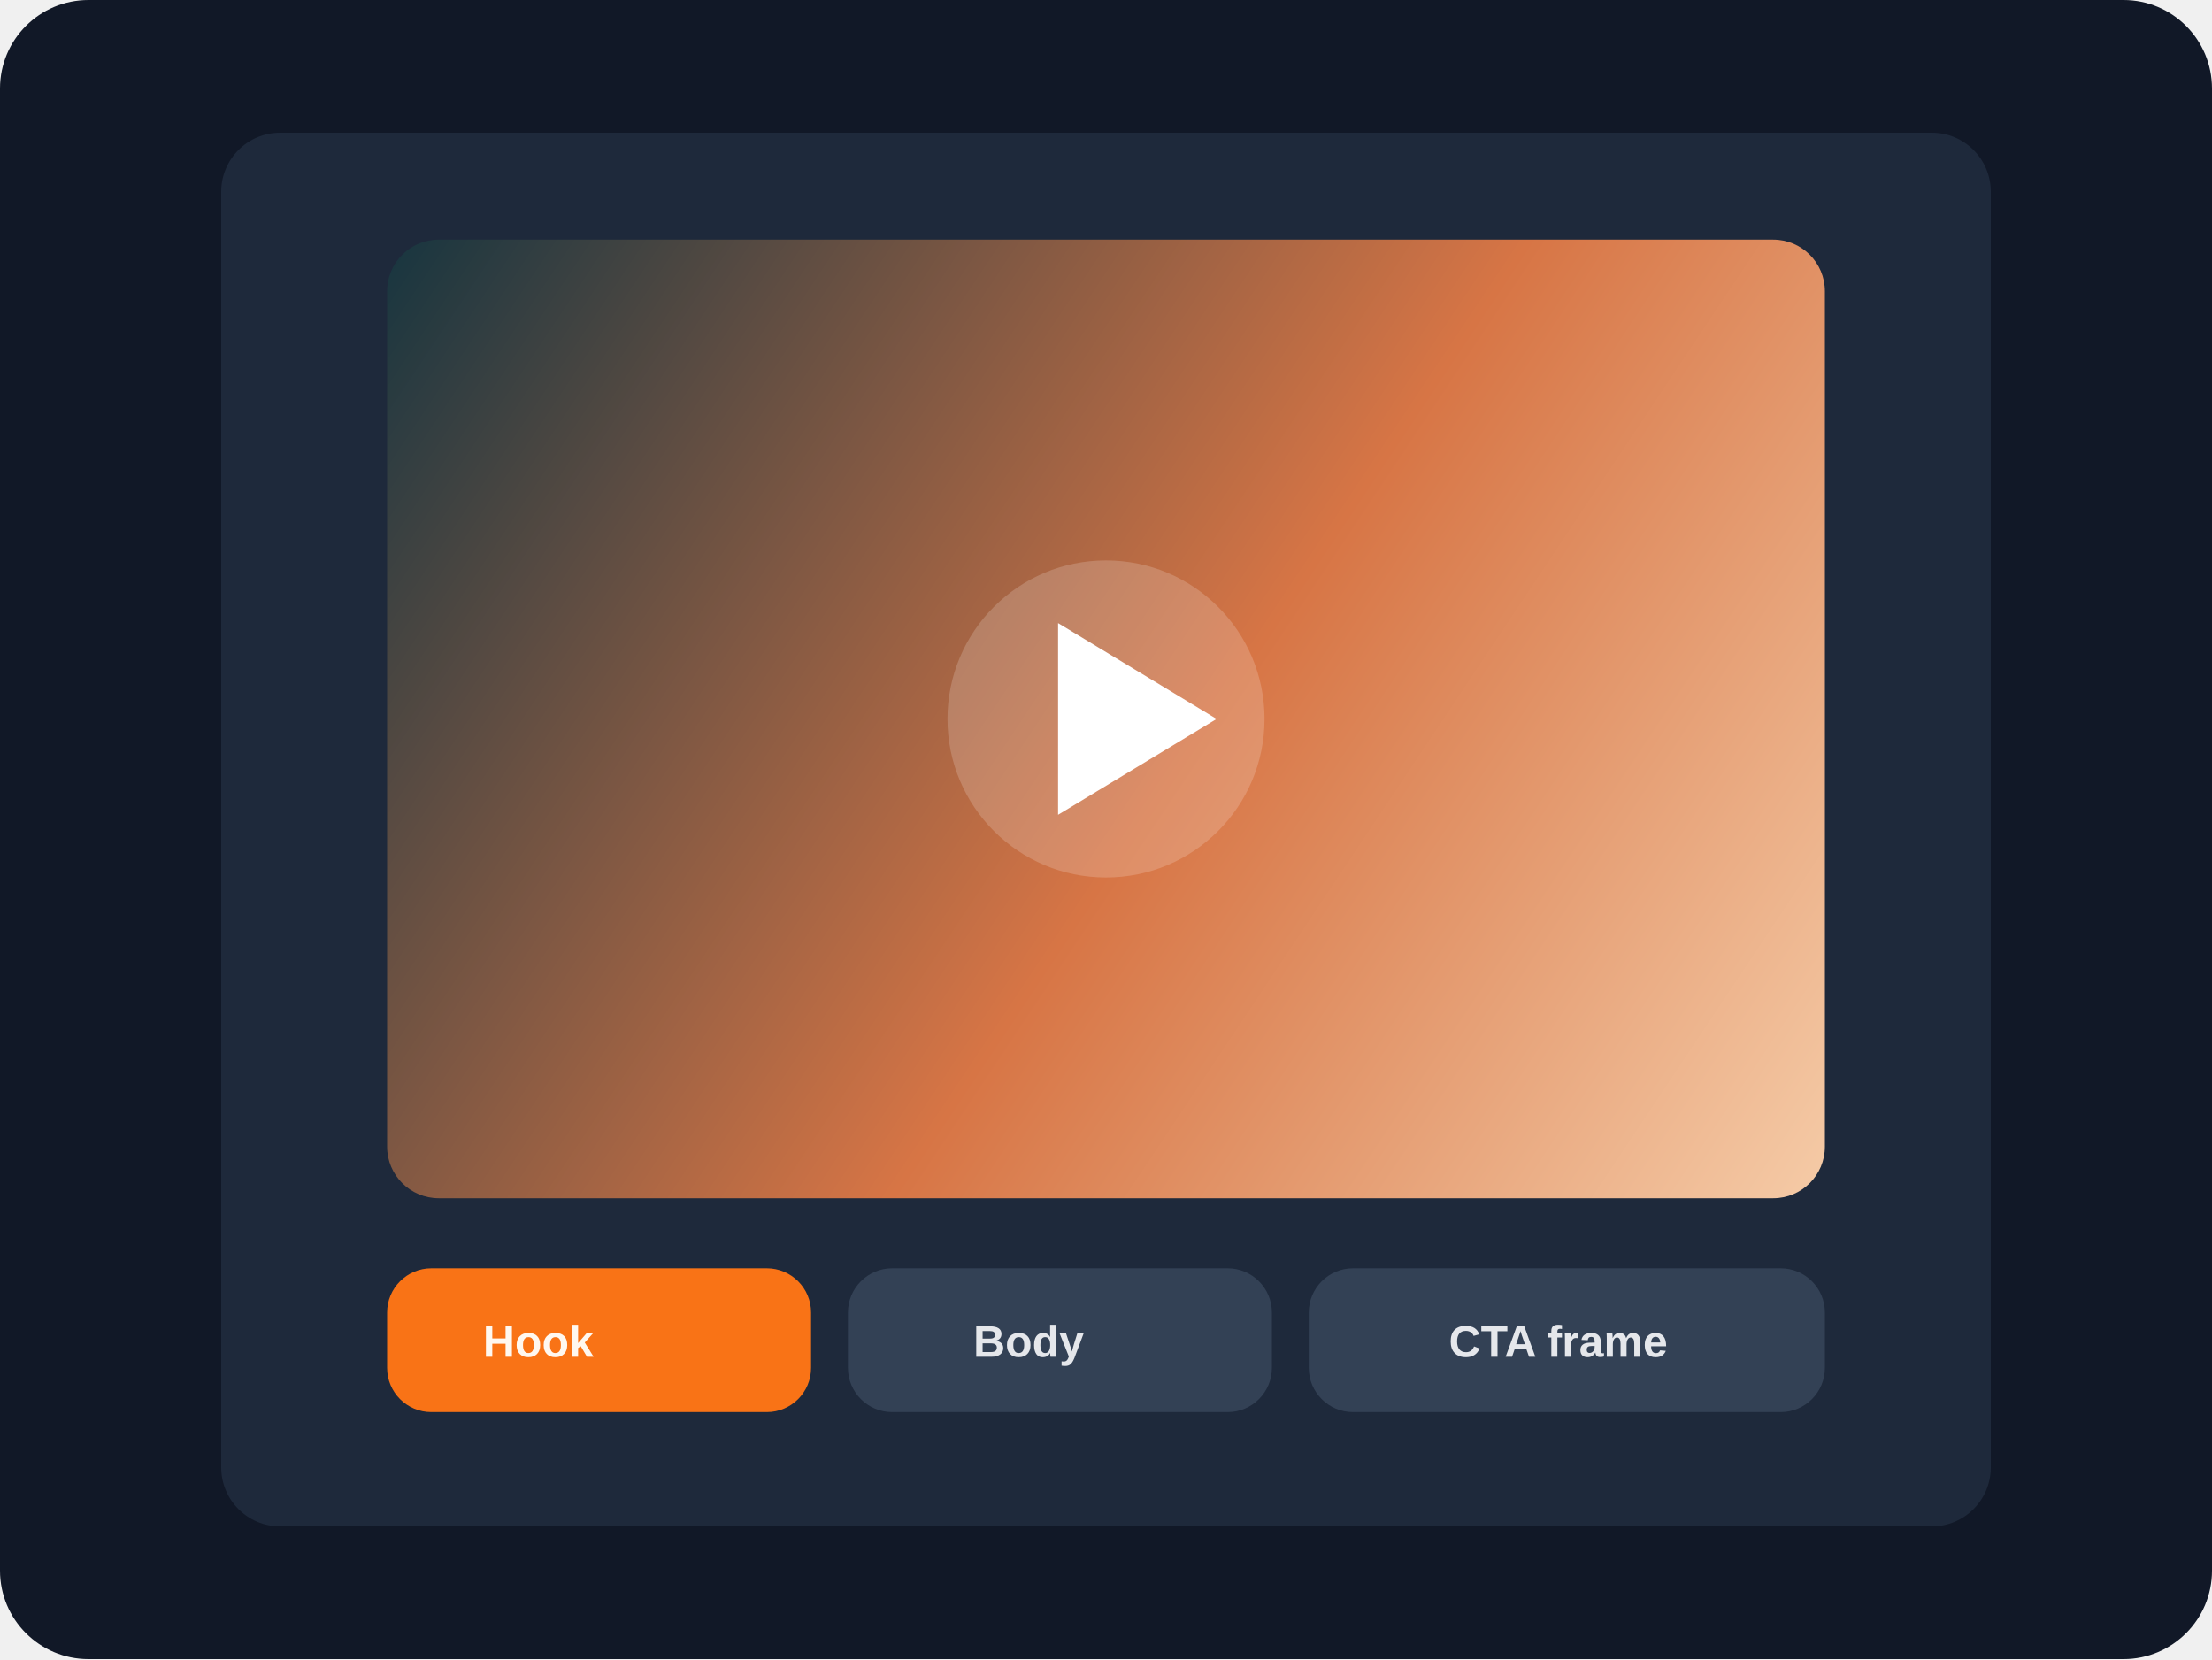
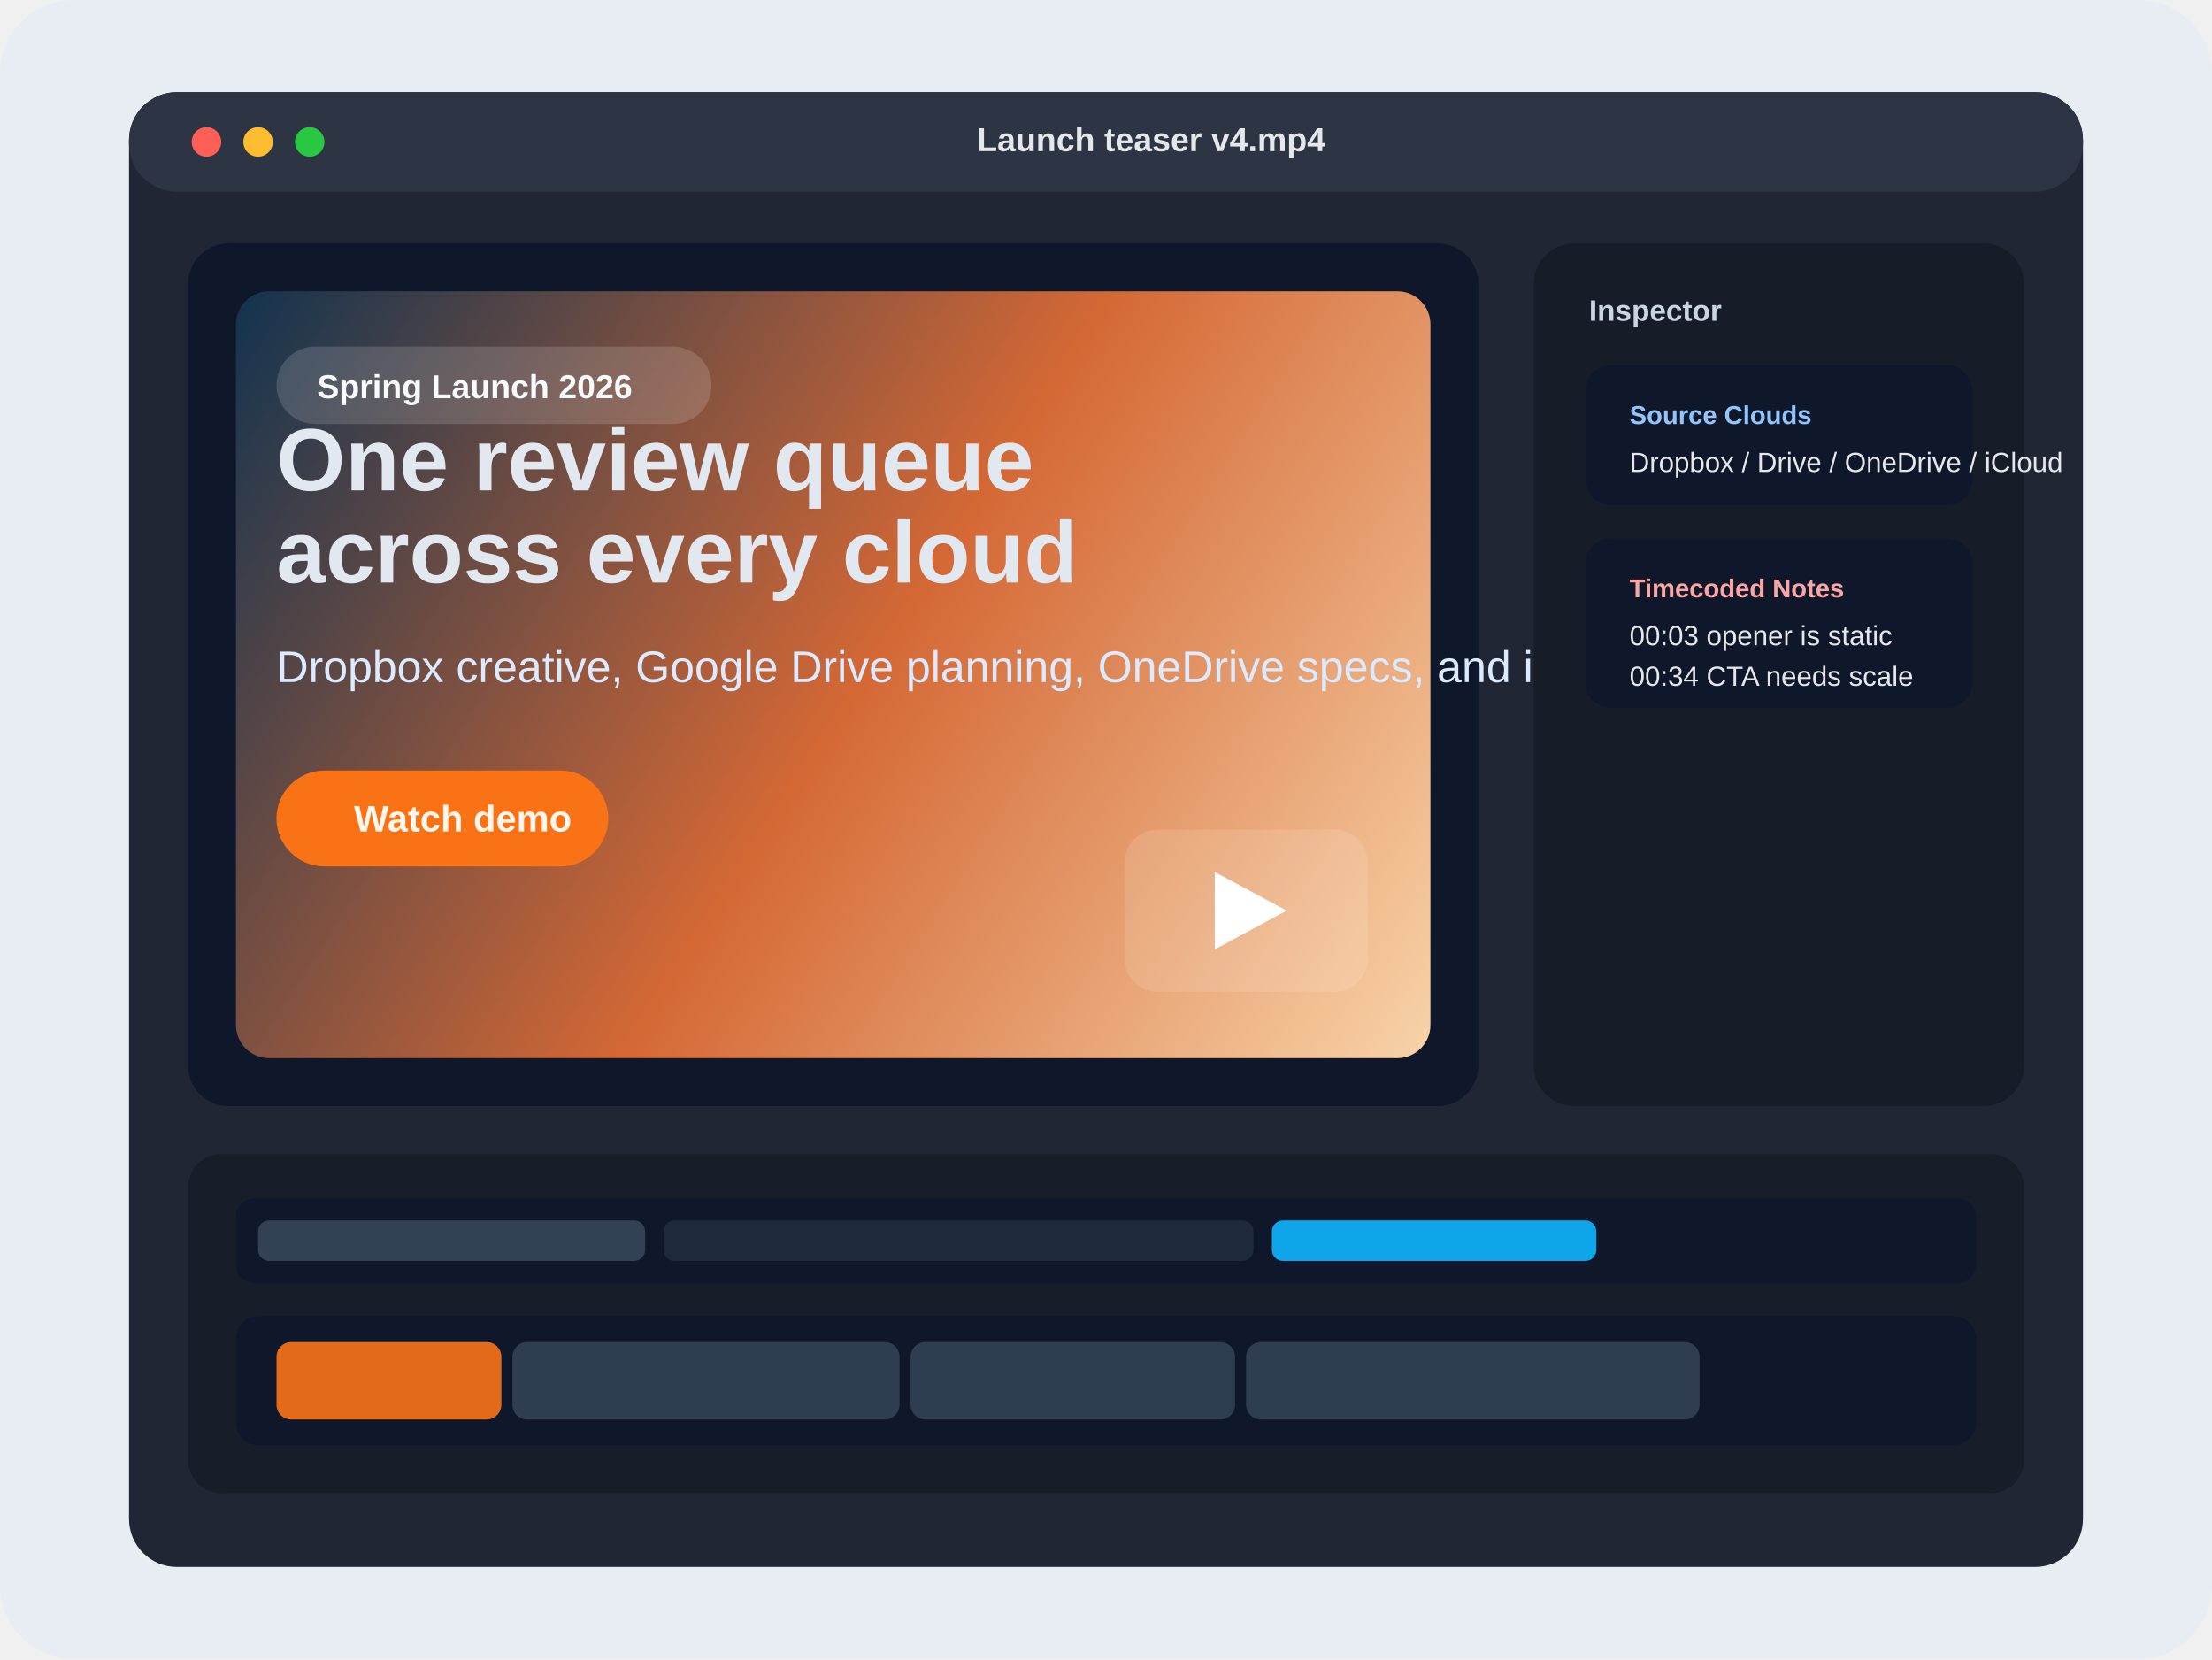
<svg xmlns="http://www.w3.org/2000/svg" width="1200" height="900" viewBox="0 0 1200 900" fill="none">
-   <rect width="1200" height="900" rx="48" fill="#111827" />
-   <rect x="120" y="72" width="960" height="756" rx="32" fill="#1E293B" />
-   <rect x="210" y="130" width="780" height="520" rx="28" fill="url(#paint0_linear_1_9)" />
-   <circle cx="600" cy="390" r="86" fill="rgba(255,255,255,0.18)" />
-   <polygon points="574,338 574,442 660,390" fill="white" />
-   <rect x="210" y="688" width="230" height="78" rx="24" fill="#F97316" />
-   <rect x="460" y="688" width="230" height="78" rx="24" fill="#334155" />
-   <rect x="710" y="688" width="280" height="78" rx="24" fill="#334155" />
-   <text x="262" y="736" fill="#FFF8F0" font-family="Arial, sans-serif" font-size="24" font-weight="700">Hook</text>
-   <text x="528" y="736" fill="#E5E7EB" font-family="Arial, sans-serif" font-size="24" font-weight="700">Body</text>
-   <text x="786" y="736" fill="#E5E7EB" font-family="Arial, sans-serif" font-size="24" font-weight="700">CTA frame</text>
+   <rect width="1200" height="900" rx="40" fill="#E8EDF3" />
+   <rect x="70" y="50" width="1060" height="800" rx="26" fill="#202633" />
+   <rect x="70" y="50" width="1060" height="54" rx="26" fill="#2D3443" />
+   <circle cx="112" cy="77" r="8" fill="#FF5F57" />
+   <circle cx="140" cy="77" r="8" fill="#FEBC2E" />
+   <circle cx="168" cy="77" r="8" fill="#28C840" />
+   <text x="530" y="82" fill="#E5E7EB" font-family="Arial, sans-serif" font-size="18" font-weight="700">Launch teaser v4.mp4</text>
+   <rect x="102" y="132" width="700" height="468" rx="22" fill="#0F172A" />
+   <rect x="128" y="158" width="648" height="416" rx="18" fill="url(#videoGradient)" />
+   <rect x="150" y="188" width="236" height="42" rx="21" fill="rgba(255,255,255,0.15)" />
+   <text x="172" y="216" fill="#F8FAFC" font-family="Arial, sans-serif" font-size="18" font-weight="700">Spring Launch 2026</text>
+   <text x="150" y="266" fill="#E2E8F0" font-family="Arial, sans-serif" font-size="48" font-weight="700">One review queue</text>
+   <text x="150" y="316" fill="#E2E8F0" font-family="Arial, sans-serif" font-size="48" font-weight="700">across every cloud</text>
+   <text x="150" y="370" fill="#DBEAFE" font-family="Arial, sans-serif" font-size="24">Dropbox creative, Google Drive planning, OneDrive specs, and iCloud leadership notes.</text>
+   <rect x="150" y="418" width="180" height="52" rx="26" fill="#F97316" />
+   <text x="192" y="451" fill="#FFF7ED" font-family="Arial, sans-serif" font-size="20" font-weight="700">Watch demo</text>
+   <rect x="610" y="450" width="132" height="88" rx="18" fill="rgba(255,255,255,0.12)" />
+   <path d="M659 473 659 515 698 494 659 473Z" fill="#FFFFFF" />
+   <rect x="832" y="132" width="266" height="468" rx="22" fill="#161D29" />
+   <text x="862" y="174" fill="#CBD5E1" font-family="Arial, sans-serif" font-size="16" font-weight="700">Inspector</text>
+   <rect x="860" y="198" width="210" height="76" rx="14" fill="#0F172A" />
+   <text x="884" y="230" fill="#93C5FD" font-family="Arial, sans-serif" font-size="14" font-weight="700">Source Clouds</text>
+   <text x="884" y="256" fill="#E5E7EB" font-family="Arial, sans-serif" font-size="15">Dropbox / Drive / OneDrive / iCloud</text>
+   <rect x="860" y="292" width="210" height="92" rx="14" fill="#0F172A" />
+   <text x="884" y="324" fill="#FCA5A5" font-family="Arial, sans-serif" font-size="14" font-weight="700">Timecoded Notes</text>
+   <text x="884" y="350" fill="#E5E7EB" font-family="Arial, sans-serif" font-size="15">00:03 opener is static</text>
+   <text x="884" y="372" fill="#E5E7EB" font-family="Arial, sans-serif" font-size="15">00:34 CTA needs scale</text>
+   <rect x="102" y="626" width="996" height="184" rx="18" fill="#171E2A" />
+   <rect x="128" y="650" width="944" height="46" rx="10" fill="#0F172A" />
+   <rect x="140" y="662" width="210" height="22" rx="6" fill="#334155" />
+   <rect x="360" y="662" width="320" height="22" rx="6" fill="#1E293B" />
+   <rect x="690" y="662" width="176" height="22" rx="6" fill="#0EA5E9" />
+   <rect x="128" y="714" width="944" height="70" rx="12" fill="#0F172A" />
+   <g opacity="0.9">
+     <rect x="150" y="728" width="122" height="42" rx="8" fill="#F97316" />
+     <rect x="278" y="728" width="210" height="42" rx="8" fill="#334155" />
+     <rect x="494" y="728" width="176" height="42" rx="8" fill="#334155" />
+     <rect x="676" y="728" width="246" height="42" rx="8" fill="#334155" />
+   </g>
  <defs>
-     <linearGradient id="paint0_linear_1_9" x1="210" y1="130" x2="990" y2="650" gradientUnits="userSpaceOnUse">
-       <stop stop-color="#173540" />
-       <stop offset="0.55" stop-color="#D77545" />
-       <stop offset="1" stop-color="#F5CBA7" />
+     <linearGradient id="videoGradient" x1="128" y1="158" x2="776" y2="574" gradientUnits="userSpaceOnUse">
+       <stop stop-color="#12334F" />
+       <stop offset="0.52" stop-color="#D46835" />
+       <stop offset="1" stop-color="#F8D3A8" />
    </linearGradient>
  </defs>
</svg>
